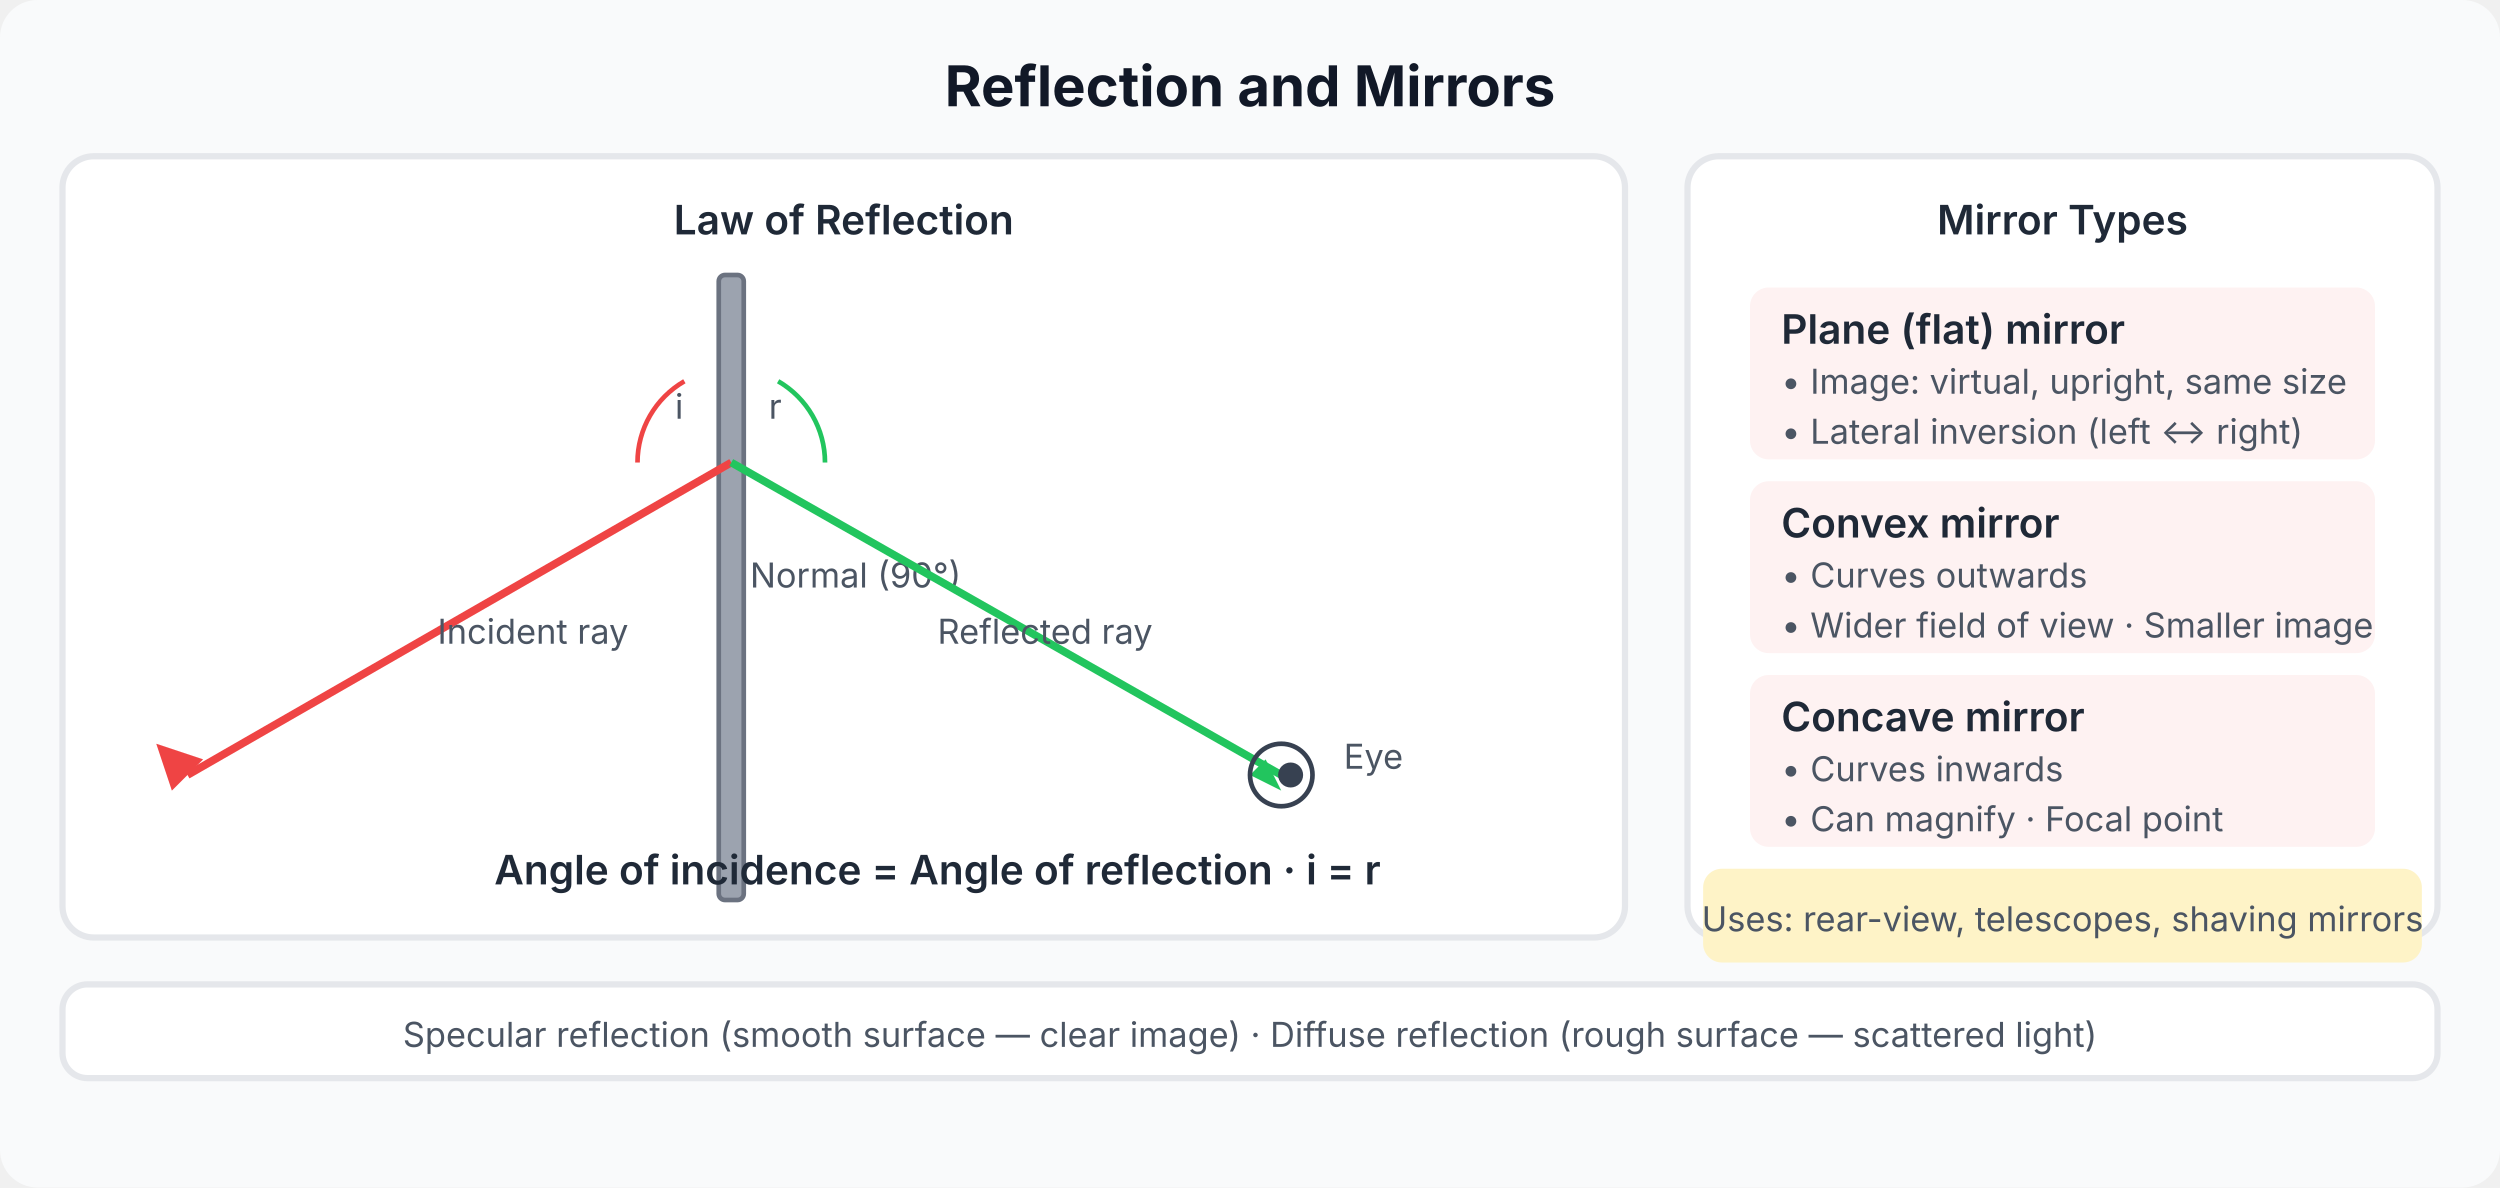
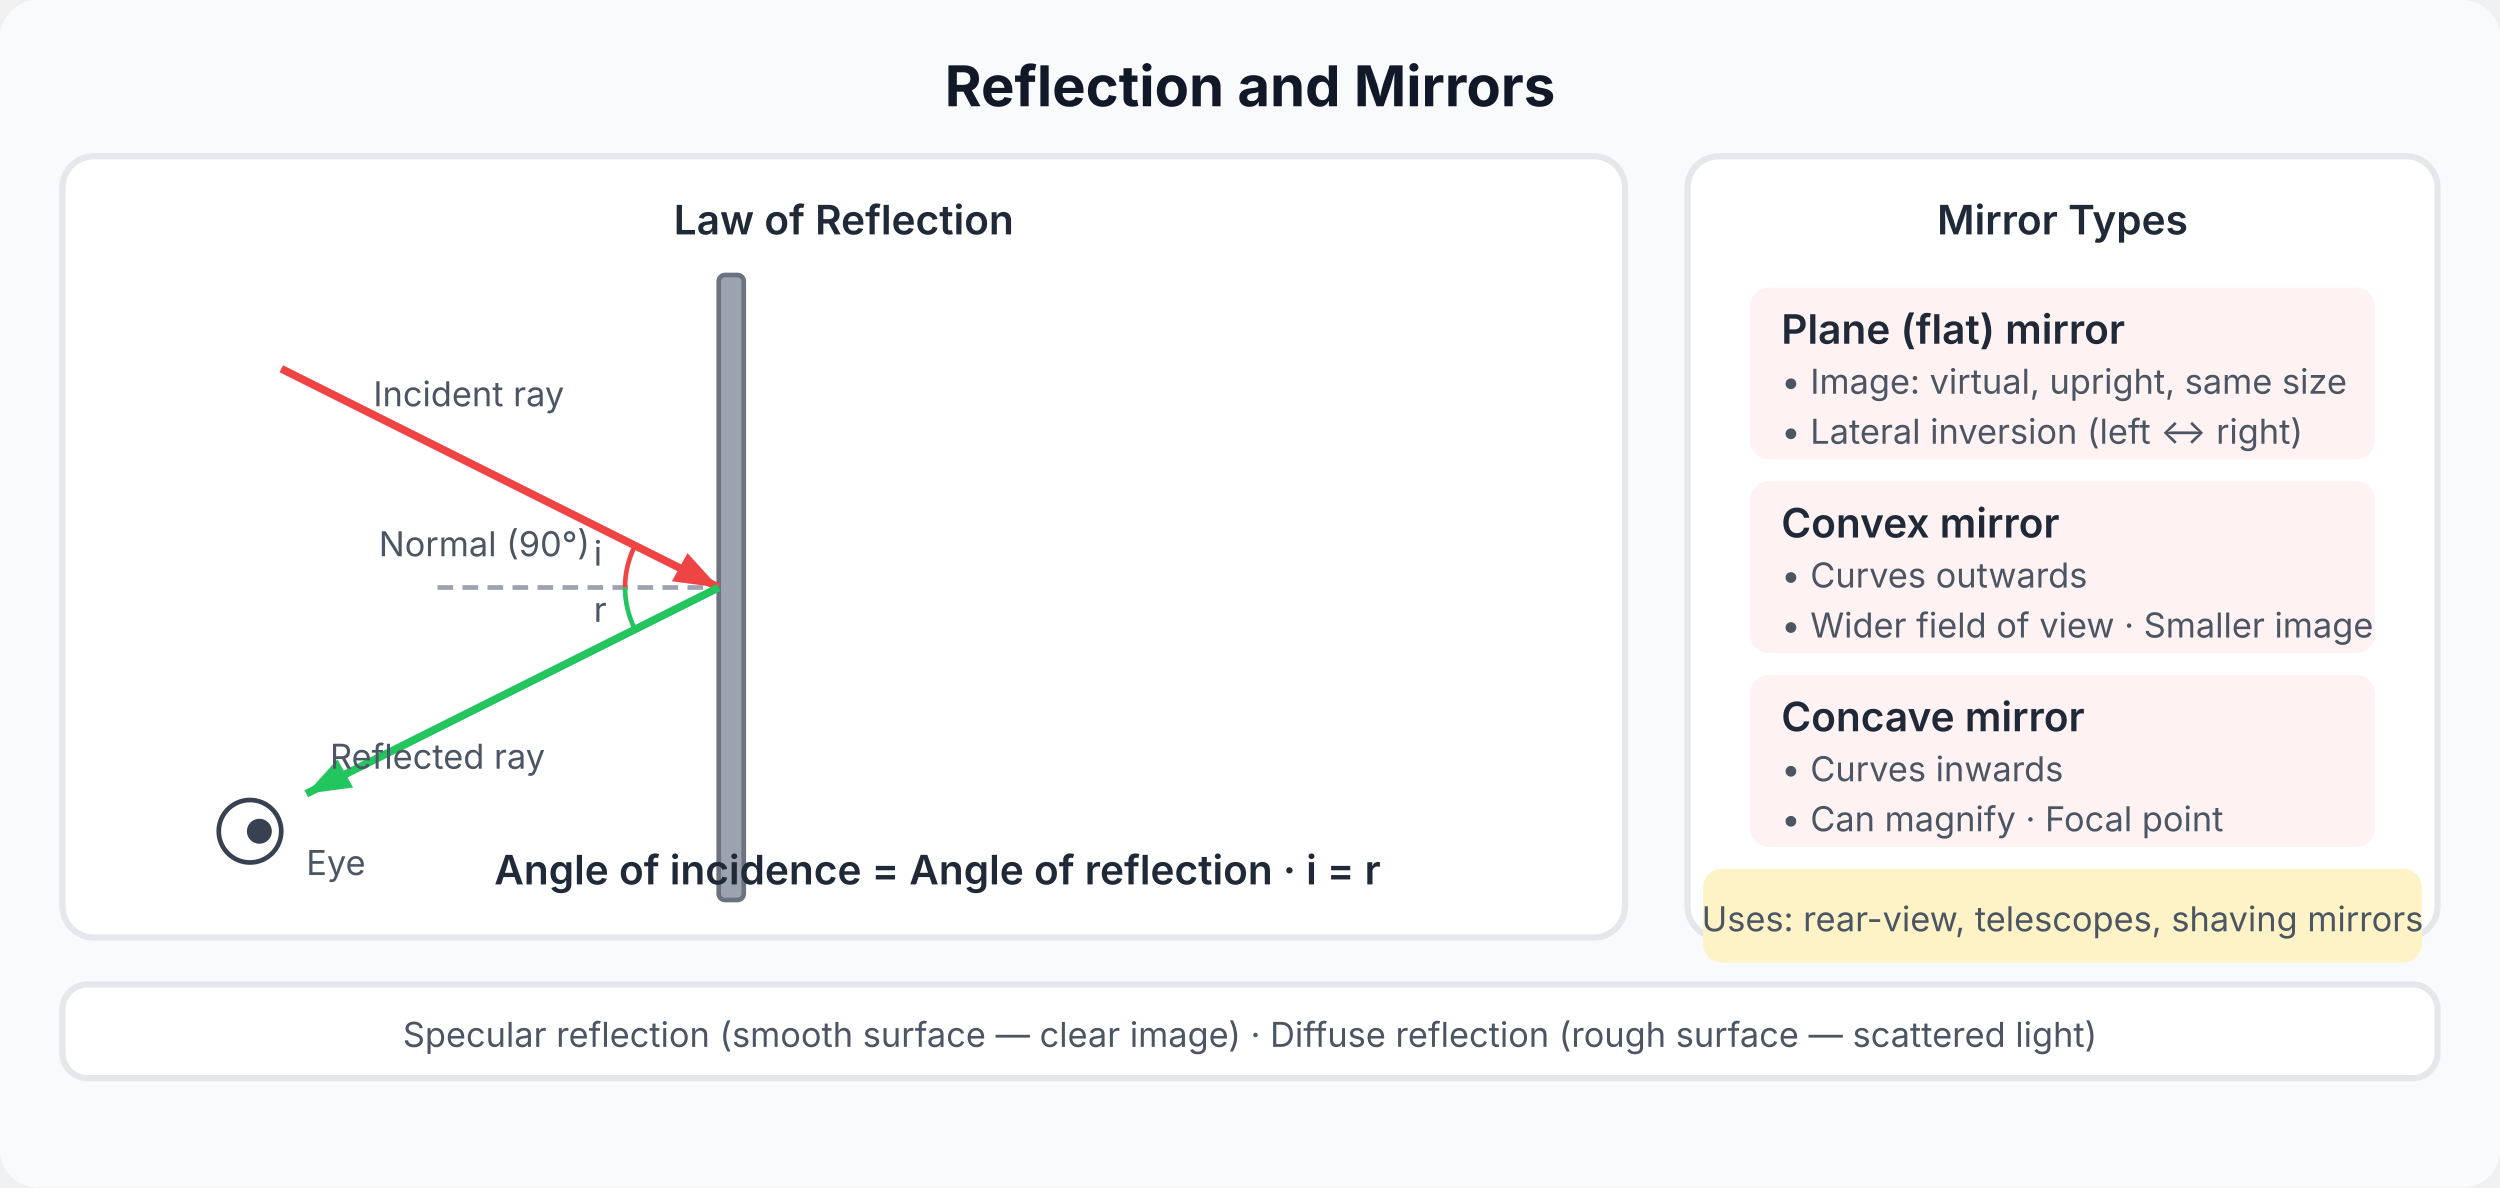
<svg xmlns="http://www.w3.org/2000/svg" viewBox="0 0 800 380" role="img" aria-labelledby="title desc">
  <defs>
    <style>
      .title { font-family: system-ui, -apple-system, BlinkMacSystemFont, sans-serif; font-size: 18px; font-weight: 700; fill: #111827; }
      .label { font-family: system-ui, -apple-system, BlinkMacSystemFont, sans-serif; font-size: 13px; font-weight: 600; fill: #1f2937; }
      .sublabel { font-family: system-ui, -apple-system, BlinkMacSystemFont, sans-serif; font-size: 11px; fill: #4b5563; }
      .ray { fill: none; stroke-width: 2.5; }
      .box { fill: #ffffff; stroke: #e5e7eb; stroke-width: 2; }
    </style>
  </defs>
  <rect width="800" height="380" fill="#f9fafb" rx="12" />
  <text x="400" y="34" text-anchor="middle" class="title">Reflection and Mirrors</text>
  <rect x="20" y="50" width="500" height="250" rx="10" class="box" />
  <text x="270" y="75" text-anchor="middle" class="label">Law of Reflection</text>
  <g transform="translate(30, 88)">
    <rect x="200" y="0" width="8" height="200" fill="#9ca3af" stroke="#6b7280" stroke-width="1.5" rx="2" />
-     <line x1="204" y1="30" x2="204" y2="170" stroke="#9ca3af" stroke-width="1.5" stroke-dasharray="5,3" />
-     <text x="210" y="100" class="sublabel" fill="#6b7280">Normal (90°)</text>
-     <line x1="30" y1="160" x2="204" y2="60" class="ray" stroke="#ef4444" />
-     <polygon points="35,155 20,150 25,165" fill="#ef4444" />
-     <text x="110" y="118" class="sublabel" fill="#dc2626">Incident ray</text>
-     <line x1="204" y1="60" x2="380" y2="160" class="ray" stroke="#22c55e" />
-     <polygon points="375,155 380,165 370,160" fill="#22c55e" />
-     <text x="270" y="118" class="sublabel" fill="#22c55e">Reflected ray</text>
-     <g transform="translate(204,60)">
-       <path d="M-30,0 A30,30 0 0,1 -15,-26" fill="none" stroke="#ef4444" stroke-width="1.5" />
-       <text x="-18" y="-14" class="sublabel" fill="#dc2626">i</text>
-     </g>
-     <g transform="translate(204,60)">
-       <path d="M30,0 A30,30 0 0,0 15,-26" fill="none" stroke="#22c55e" stroke-width="1.5" />
-       <text x="12" y="-14" class="sublabel" fill="#22c55e">r</text>
-     </g>
+     <line x1="110" y1="100" x2="200" y2="100" stroke="#9ca3af" stroke-width="1.5" stroke-dasharray="5,3" />
+     <text x="125" y="90" text-anchor="middle" class="sublabel" fill="#6b7280">Normal (90°)</text>
+     <line x1="60" y1="30" x2="200" y2="100" class="ray" stroke="#ef4444" />
+     <polygon points="200,100 185,98 190,89" fill="#ef4444" />
+     <text x="120" y="42" text-anchor="middle" class="sublabel" fill="#dc2626">Incident ray</text>
+     <line x1="200" y1="100" x2="68" y2="166" class="ray" stroke="#22c55e" />
+     <polygon points="68,166 83,164 78,155" fill="#22c55e" />
+     <text x="110" y="158" text-anchor="middle" class="sublabel" fill="#22c55e">Reflected ray</text>
+     <path d="M170,100 A30,30 0 0 1 173.2,86.6" fill="none" stroke="#ef4444" stroke-width="1.5" />
+     <text x="160" y="93" class="sublabel" fill="#dc2626">i</text>
+     <path d="M173.2,113.4 A30,30 0 0 1 170,100" fill="none" stroke="#22c55e" stroke-width="1.5" />
+     <text x="160" y="111" class="sublabel" fill="#22c55e">r</text>
    <text x="270" y="195" text-anchor="middle" class="label" fill="#dc2626">Angle of incidence = Angle of reflection · i = r</text>
-     <circle cx="380" cy="160" r="10" fill="none" stroke="#374151" stroke-width="1.5" />
-     <circle cx="383" cy="160" r="4" fill="#374151" />
-     <text x="400" y="158" class="sublabel">Eye</text>
+     <circle cx="50" cy="178" r="10" fill="none" stroke="#374151" stroke-width="1.5" />
+     <circle cx="53" cy="178" r="4" fill="#374151" />
+     <text x="68" y="192" class="sublabel">Eye</text>
  </g>
  <rect x="540" y="50" width="240" height="250" rx="10" class="box" />
  <text x="660" y="75" text-anchor="middle" class="label">Mirror Types</text>
  <g transform="translate(560, 92)">
    <rect x="0" y="0" width="200" height="55" rx="6" fill="#fef2f2" />
    <text x="10" y="18" class="label" fill="#dc2626">Plane (flat) mirror</text>
    <text x="10" y="34" class="sublabel">• Image: virtual, upright, same size</text>
    <text x="10" y="50" class="sublabel">• Lateral inversion (left ↔ right)</text>
    <rect x="0" y="62" width="200" height="55" rx="6" fill="#fef2f2" />
    <text x="10" y="80" class="label" fill="#dc2626">Convex mirror</text>
    <text x="10" y="96" class="sublabel">• Curves outwards</text>
    <text x="10" y="112" class="sublabel">• Wider field of view · Smaller image</text>
    <rect x="0" y="124" width="200" height="55" rx="6" fill="#fef2f2" />
    <text x="10" y="142" class="label" fill="#dc2626">Concave mirror</text>
    <text x="10" y="158" class="sublabel">• Curves inwards</text>
    <text x="10" y="174" class="sublabel">• Can magnify · Focal point</text>
    <rect x="-15" y="186" width="230" height="30" rx="6" fill="#fef3c7" />
    <text x="100" y="206" text-anchor="middle" class="sublabel">Uses: rear-view, telescopes, shaving mirrors</text>
  </g>
  <rect x="20" y="315" width="760" height="30" rx="8" class="box" />
  <text x="400" y="335" text-anchor="middle" class="sublabel">Specular reflection (smooth surface — clear image) · Diffuse reflection (rough surface — scattered light)</text>
</svg>
